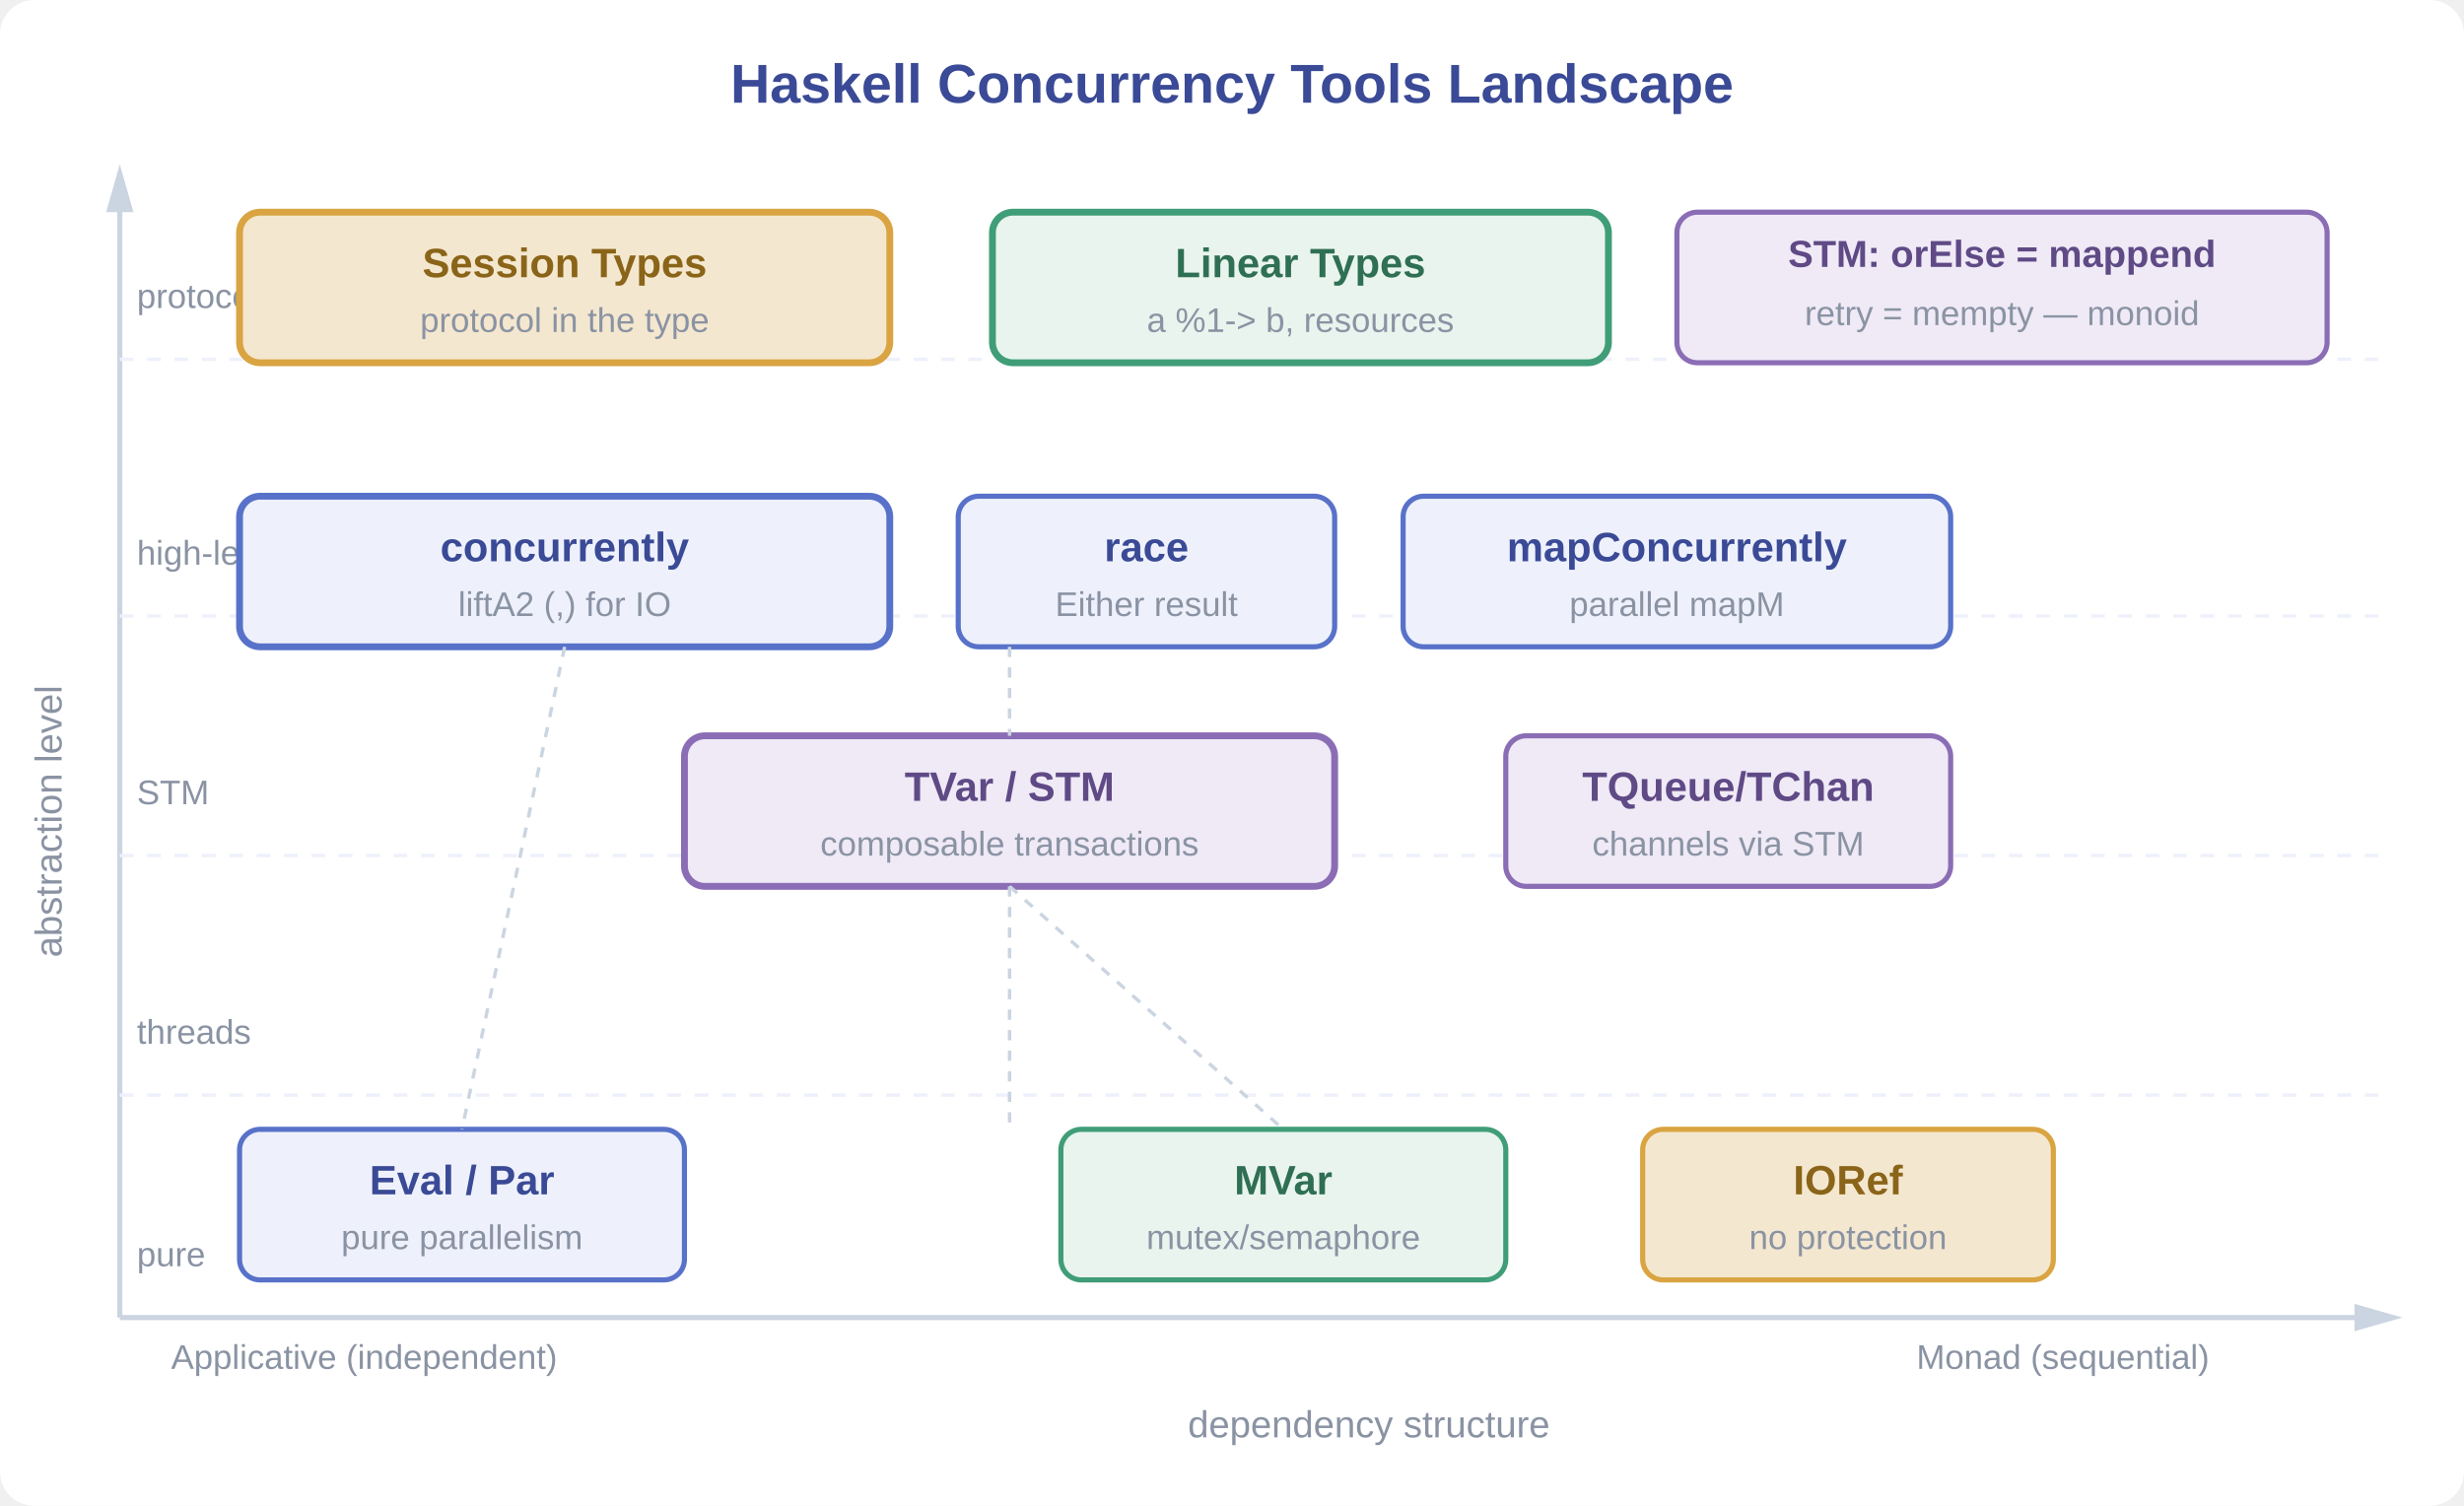
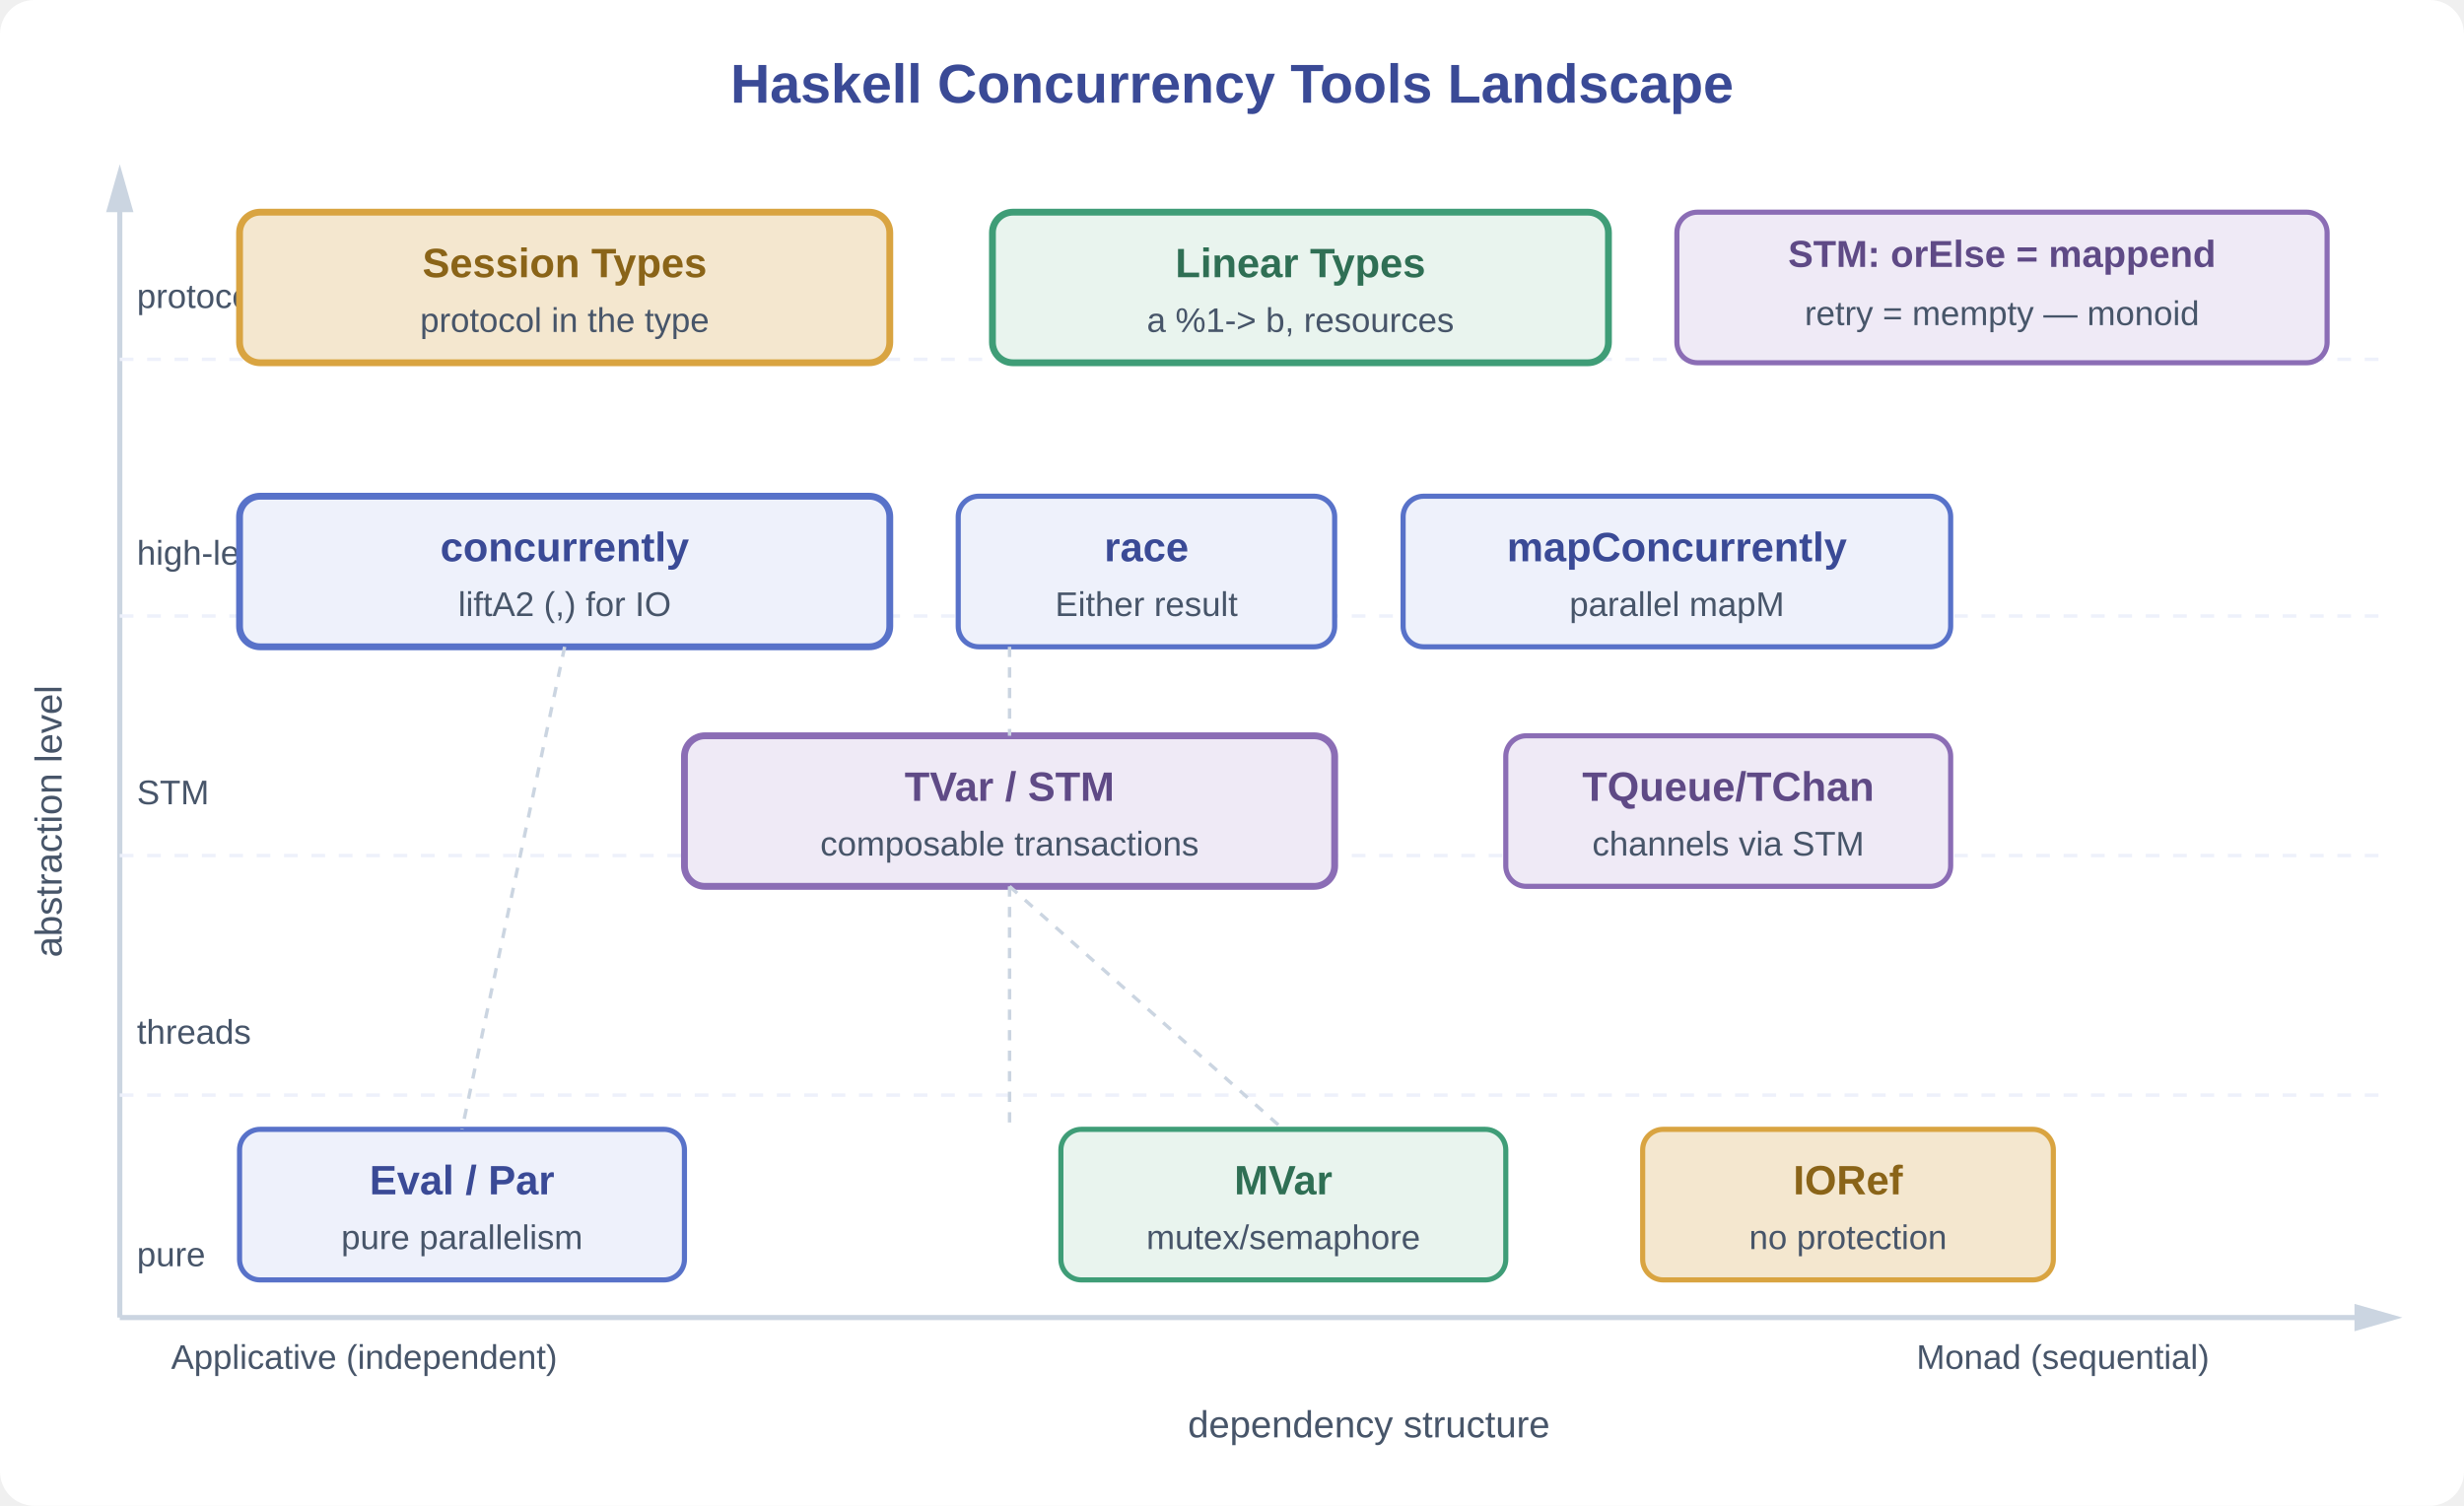
<svg xmlns="http://www.w3.org/2000/svg" viewBox="0 0 720 440" font-family="monospace,Arial,sans-serif" font-size="13">
  <rect width="720" height="440" fill="#ffffff" rx="10" />
  <text x="360" y="30" fill="#3a4a96" font-size="16" font-weight="bold" text-anchor="middle">Haskell Concurrency Tools Landscape</text>
-   <text x="18" y="240" fill="#8a93a3" font-size="11" text-anchor="middle" transform="rotate(-90,18,240)">abstraction level</text>
+   <text x="18" y="240" fill="#475569" font-size="11" text-anchor="middle" transform="rotate(-90,18,240)">abstraction level</text>
  <line x1="35" y1="55" x2="35" y2="385" stroke="#cbd5e1" stroke-width="1.5" />
  <polygon points="35,48 31,62 39,62" fill="#cbd5e1" />
-   <text x="400" y="420" fill="#8a93a3" font-size="11" text-anchor="middle">dependency structure</text>
+   <text x="400" y="420" fill="#475569" font-size="11" text-anchor="middle">dependency structure</text>
  <line x1="35" y1="385" x2="695" y2="385" stroke="#cbd5e1" stroke-width="1.5" />
  <polygon points="702,385 688,381 688,389" fill="#cbd5e1" />
-   <text x="50" y="400" fill="#8a93a3" font-size="10">Applicative (independent)</text>
-   <text x="560" y="400" fill="#8a93a3" font-size="10">Monad (sequential)</text>
-   <text x="40" y="90" fill="#8a93a3" font-size="10">protocols</text>
-   <text x="40" y="165" fill="#8a93a3" font-size="10">high-level</text>
-   <text x="40" y="235" fill="#8a93a3" font-size="10">STM</text>
-   <text x="40" y="305" fill="#8a93a3" font-size="10">threads</text>
-   <text x="40" y="370" fill="#8a93a3" font-size="10">pure</text>
+   <text x="50" y="400" fill="#475569" font-size="10">Applicative (independent)</text>
+   <text x="560" y="400" fill="#475569" font-size="10">Monad (sequential)</text>
+   <text x="40" y="90" fill="#475569" font-size="10">protocols</text>
+   <text x="40" y="165" fill="#475569" font-size="10">high-level</text>
+   <text x="40" y="235" fill="#475569" font-size="10">STM</text>
+   <text x="40" y="305" fill="#475569" font-size="10">threads</text>
+   <text x="40" y="370" fill="#475569" font-size="10">pure</text>
  <line x1="35" y1="105" x2="695" y2="105" stroke="#eef1fb" stroke-width="1" stroke-dasharray="4,4" />
  <line x1="35" y1="180" x2="695" y2="180" stroke="#eef1fb" stroke-width="1" stroke-dasharray="4,4" />
  <line x1="35" y1="250" x2="695" y2="250" stroke="#eef1fb" stroke-width="1" stroke-dasharray="4,4" />
  <line x1="35" y1="320" x2="695" y2="320" stroke="#eef1fb" stroke-width="1" stroke-dasharray="4,4" />
  <rect x="480" y="330" width="120" height="44" rx="6" fill="#f4e7cf" stroke="#d9a441" stroke-width="1.5" />
  <text x="540" y="349" fill="#8a6418" font-size="12" font-weight="bold" text-anchor="middle">IORef</text>
-   <text x="540" y="365" fill="#8a93a3" font-size="10" text-anchor="middle">no protection</text>
+   <text x="540" y="365" fill="#475569" font-size="10" text-anchor="middle">no protection</text>
  <rect x="310" y="330" width="130" height="44" rx="6" fill="#e9f4ee" stroke="#3f9d77" stroke-width="1.5" />
  <text x="375" y="349" fill="#2f6f54" font-size="12" font-weight="bold" text-anchor="middle">MVar</text>
-   <text x="375" y="365" fill="#8a93a3" font-size="10" text-anchor="middle">mutex/semaphore</text>
+   <text x="375" y="365" fill="#475569" font-size="10" text-anchor="middle">mutex/semaphore</text>
  <rect x="70" y="330" width="130" height="44" rx="6" fill="#eef1fb" stroke="#5872c9" stroke-width="1.5" />
  <text x="135" y="349" fill="#3a4a96" font-size="12" font-weight="bold" text-anchor="middle">Eval / Par</text>
-   <text x="135" y="365" fill="#8a93a3" font-size="10" text-anchor="middle">pure parallelism</text>
+   <text x="135" y="365" fill="#475569" font-size="10" text-anchor="middle">pure parallelism</text>
  <rect x="200" y="215" width="190" height="44" rx="6" fill="#efeaf6" stroke="#8b6db5" stroke-width="2" />
  <text x="295" y="234" fill="#5f4a86" font-size="12" font-weight="bold" text-anchor="middle">TVar / STM</text>
-   <text x="295" y="250" fill="#8a93a3" font-size="10" text-anchor="middle">composable transactions</text>
+   <text x="295" y="250" fill="#475569" font-size="10" text-anchor="middle">composable transactions</text>
  <rect x="440" y="215" width="130" height="44" rx="6" fill="#efeaf6" stroke="#8b6db5" stroke-width="1.5" />
  <text x="505" y="234" fill="#5f4a86" font-size="12" font-weight="bold" text-anchor="middle">TQueue/TChan</text>
-   <text x="505" y="250" fill="#8a93a3" font-size="10" text-anchor="middle">channels via STM</text>
+   <text x="505" y="250" fill="#475569" font-size="10" text-anchor="middle">channels via STM</text>
  <rect x="70" y="145" width="190" height="44" rx="6" fill="#eef1fb" stroke="#5872c9" stroke-width="2" />
  <text x="165" y="164" fill="#3a4a96" font-size="12" font-weight="bold" text-anchor="middle">concurrently</text>
-   <text x="165" y="180" fill="#8a93a3" font-size="10" text-anchor="middle">liftA2 (,) for IO</text>
+   <text x="165" y="180" fill="#475569" font-size="10" text-anchor="middle">liftA2 (,) for IO</text>
  <rect x="280" y="145" width="110" height="44" rx="6" fill="#eef1fb" stroke="#5872c9" stroke-width="1.5" />
  <text x="335" y="164" fill="#3a4a96" font-size="12" font-weight="bold" text-anchor="middle">race</text>
-   <text x="335" y="180" fill="#8a93a3" font-size="10" text-anchor="middle">Either result</text>
+   <text x="335" y="180" fill="#475569" font-size="10" text-anchor="middle">Either result</text>
  <rect x="410" y="145" width="160" height="44" rx="6" fill="#eef1fb" stroke="#5872c9" stroke-width="1.5" />
  <text x="490" y="164" fill="#3a4a96" font-size="12" font-weight="bold" text-anchor="middle">mapConcurrently</text>
-   <text x="490" y="180" fill="#8a93a3" font-size="10" text-anchor="middle">parallel mapM</text>
+   <text x="490" y="180" fill="#475569" font-size="10" text-anchor="middle">parallel mapM</text>
  <rect x="70" y="62" width="190" height="44" rx="6" fill="#f4e7cf" stroke="#d9a441" stroke-width="2" />
  <text x="165" y="81" fill="#8a6418" font-size="12" font-weight="bold" text-anchor="middle">Session Types</text>
-   <text x="165" y="97" fill="#8a93a3" font-size="10" text-anchor="middle">protocol in the type</text>
+   <text x="165" y="97" fill="#475569" font-size="10" text-anchor="middle">protocol in the type</text>
  <rect x="290" y="62" width="180" height="44" rx="6" fill="#e9f4ee" stroke="#3f9d77" stroke-width="2" />
  <text x="380" y="81" fill="#2f6f54" font-size="12" font-weight="bold" text-anchor="middle">Linear Types</text>
-   <text x="380" y="97" fill="#8a93a3" font-size="10" text-anchor="middle">a %1-&gt; b, resources</text>
+   <text x="380" y="97" fill="#475569" font-size="10" text-anchor="middle">a %1-&gt; b, resources</text>
  <rect x="490" y="62" width="190" height="44" rx="6" fill="#efeaf6" stroke="#8b6db5" stroke-width="1.5" />
  <text x="585" y="78" fill="#5f4a86" font-size="11" font-weight="bold" text-anchor="middle">STM: orElse = mappend</text>
-   <text x="585" y="95" fill="#8a93a3" font-size="10" text-anchor="middle">retry = mempty — monoid</text>
+   <text x="585" y="95" fill="#475569" font-size="10" text-anchor="middle">retry = mempty — monoid</text>
  <line x1="295" y1="259" x2="375" y2="330" stroke="#cbd5e1" stroke-width="1" stroke-dasharray="3,3" />
  <line x1="295" y1="259" x2="295" y2="330" stroke="#cbd5e1" stroke-width="1" stroke-dasharray="3,3" />
  <line x1="165" y1="189" x2="135" y2="330" stroke="#cbd5e1" stroke-width="1" stroke-dasharray="3,3" />
  <line x1="295" y1="189" x2="295" y2="215" stroke="#cbd5e1" stroke-width="1" stroke-dasharray="3,3" />
</svg>
